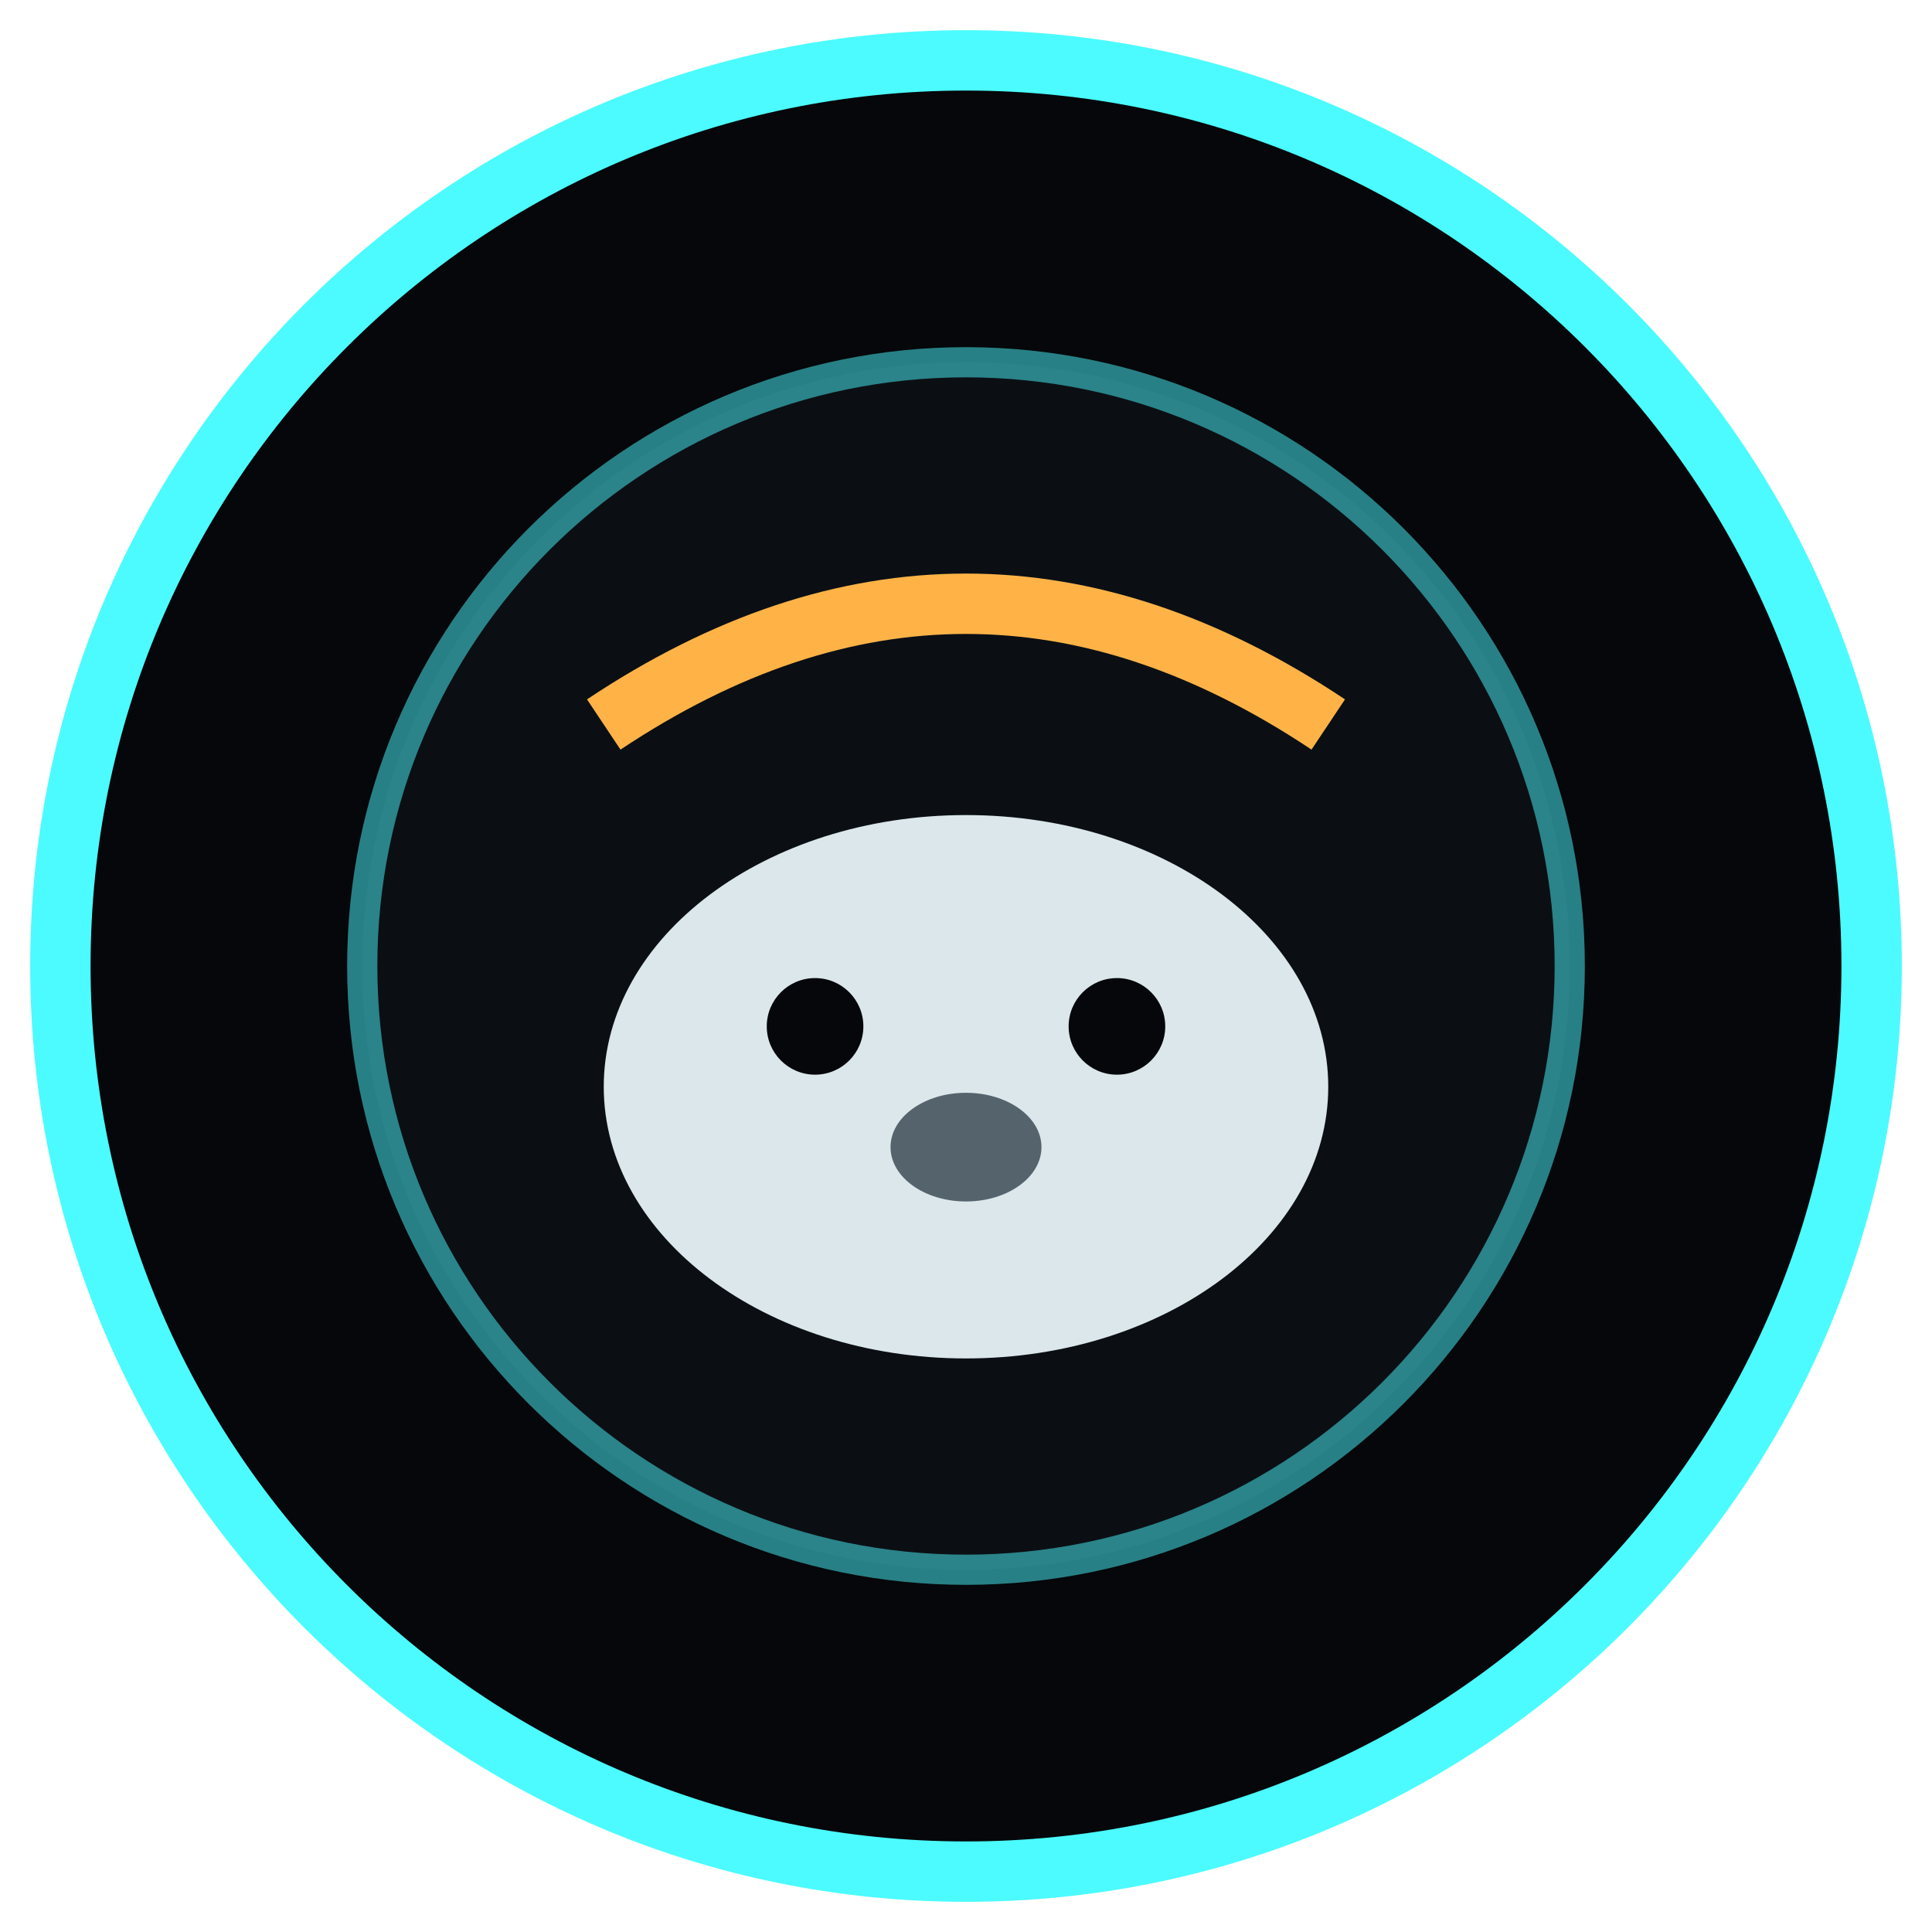
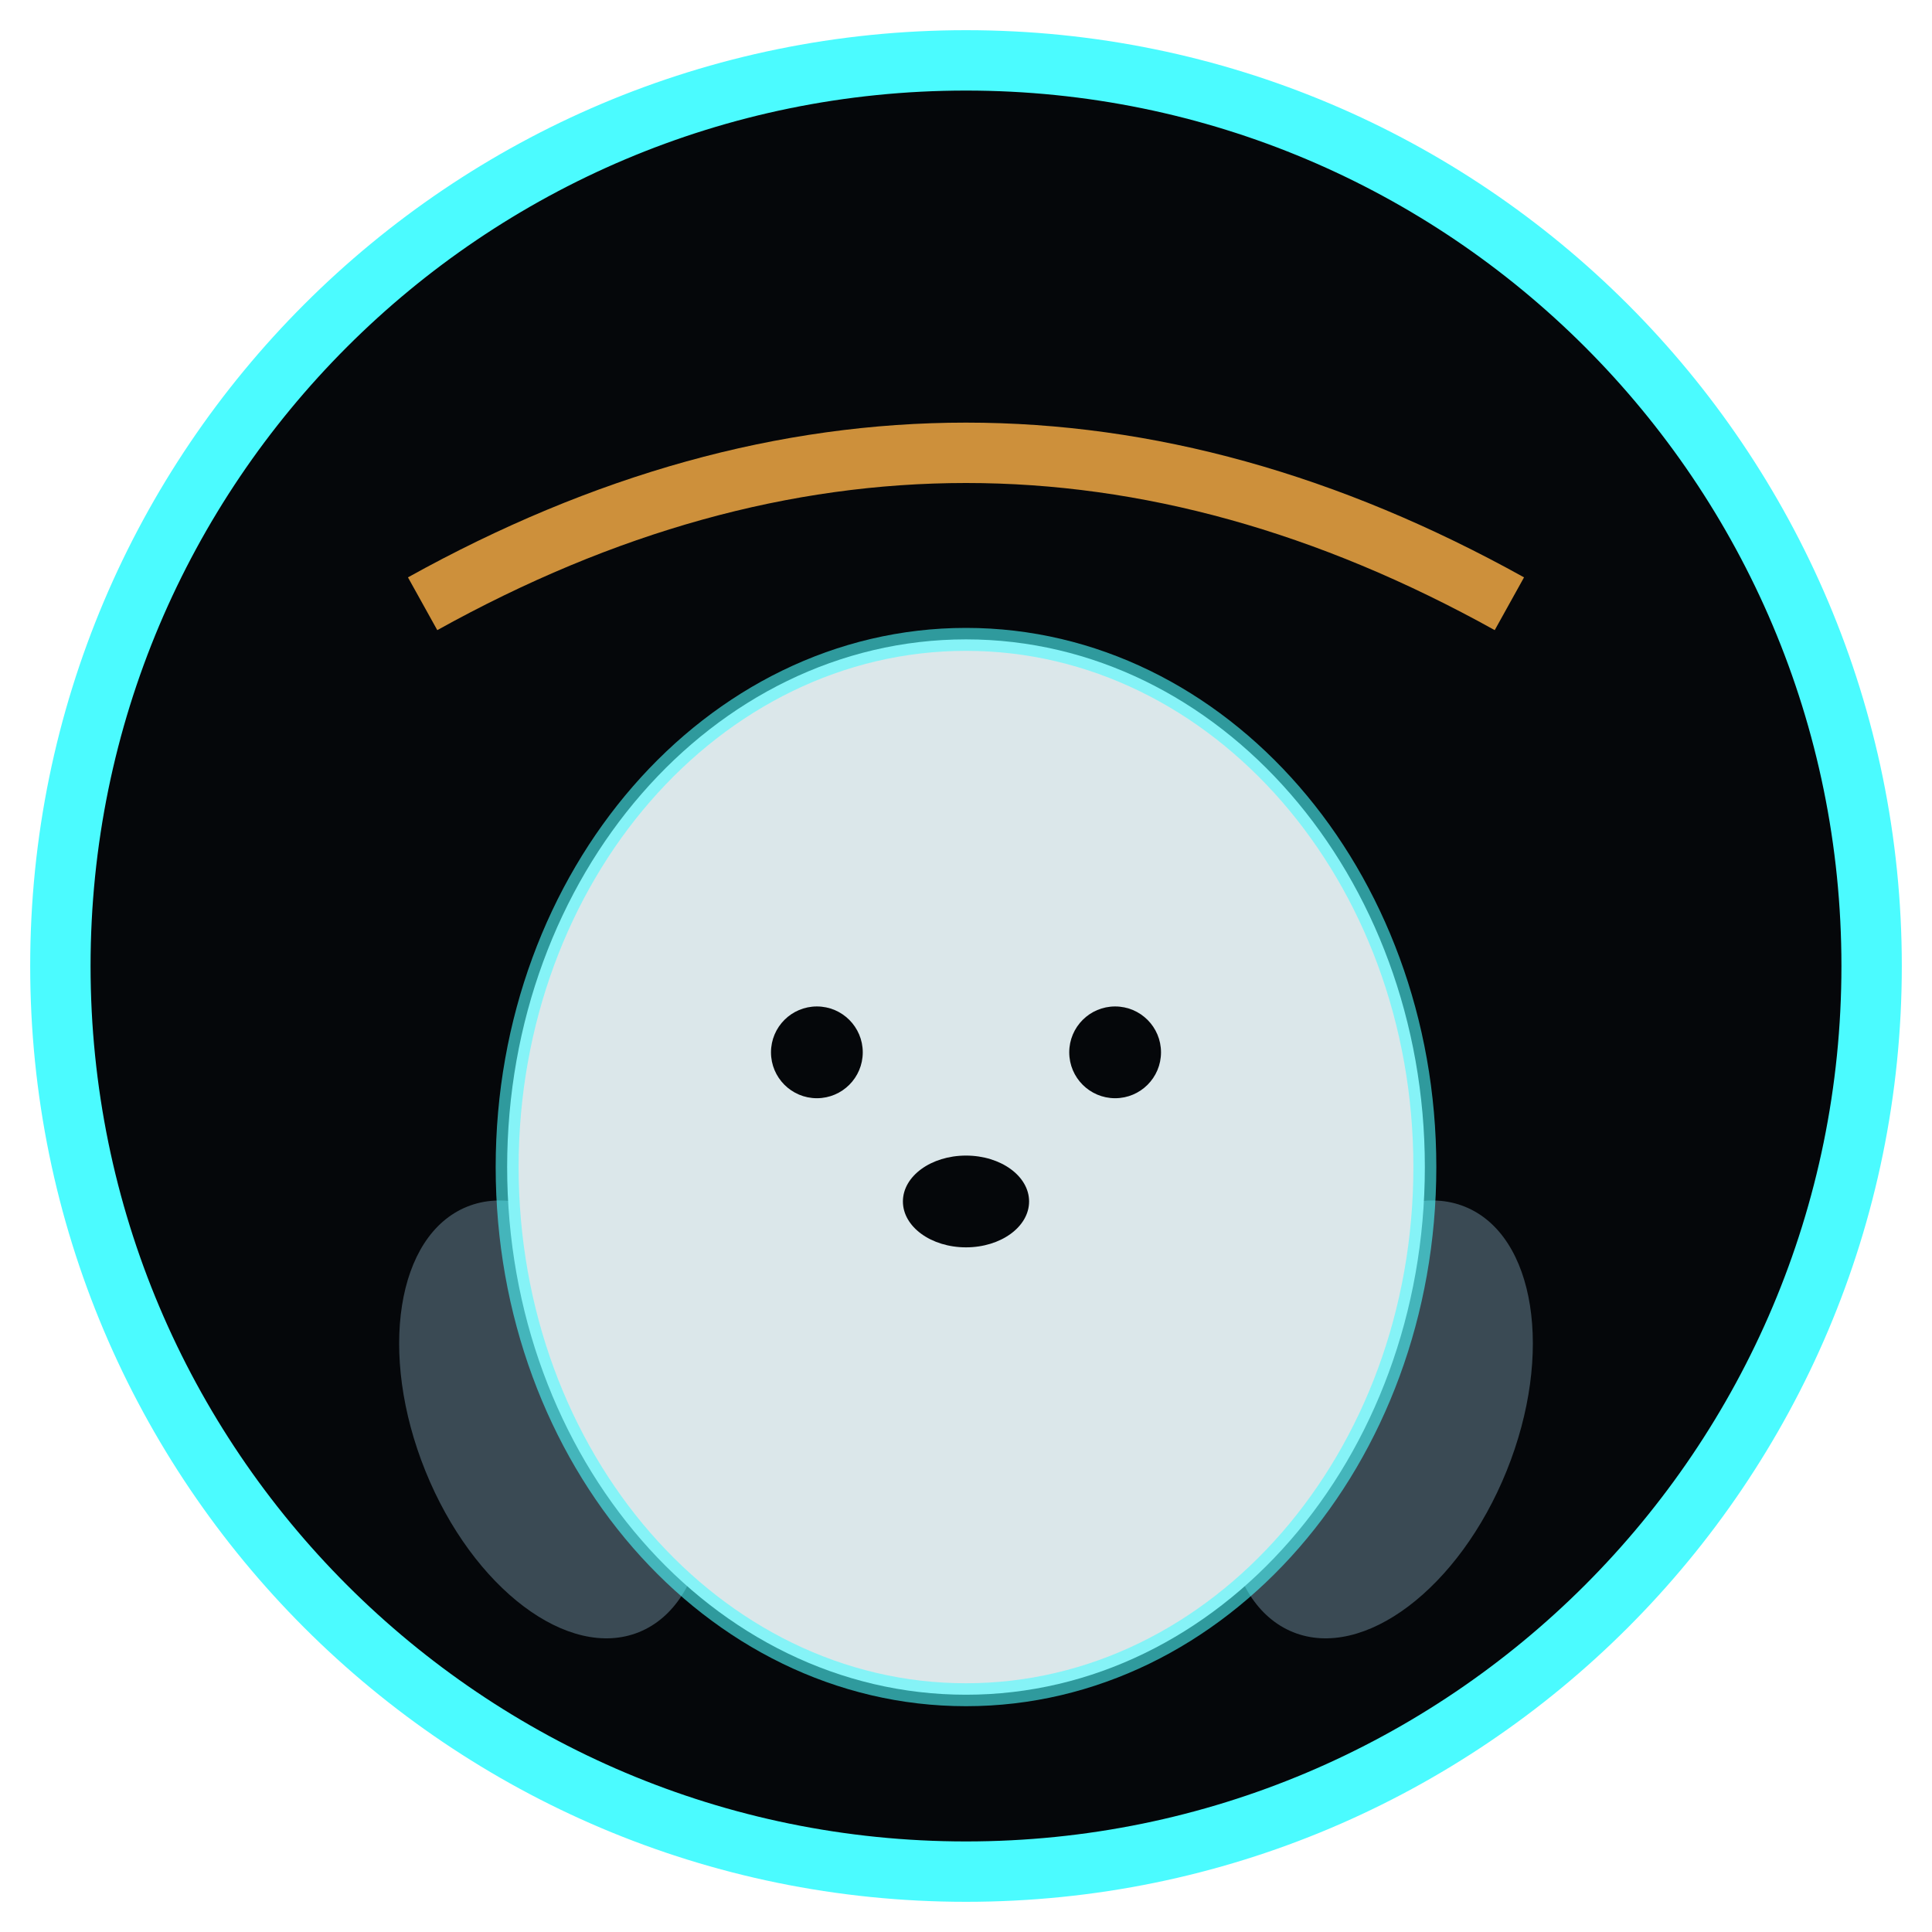
<svg xmlns="http://www.w3.org/2000/svg" width="64" height="64" viewBox="0 0 64 64">
  <circle cx="32" cy="32" r="30" fill="#05070a" stroke="#4bfbff" stroke-width="2" />
-   <circle cx="32" cy="32" r="20" fill="#0b0f14" stroke="#4bfbff" stroke-opacity="0.5" stroke-width="1" />
-   <ellipse cx="32" cy="36" rx="12" ry="9" fill="#dbe7ea" />
-   <circle cx="27" cy="34" r="1.6" fill="#05070a" />
-   <circle cx="37" cy="34" r="1.6" fill="#05070a" />
-   <ellipse cx="32" cy="38" rx="2.5" ry="1.8" fill="#55636d" />
-   <path d="M20 24 Q32 16 44 24" fill="none" stroke="#ffb347" stroke-width="2" />
+   <g transform="translate(32,36) scale(0.19)">
+     <ellipse cx="-72" cy="58" rx="24" ry="40" fill="#3a4a54" transform="rotate(-22 -72 58)" />
+     <ellipse cx="72" cy="58" rx="24" ry="40" fill="#3a4a54" transform="rotate(22 72 58)" />
+     <ellipse cx="0" cy="14" rx="80" ry="92" fill="#dbe7ea" stroke="#4bfbff" stroke-opacity="0.6" stroke-width="4" />
+     <circle cx="-26" cy="-6" r="8" fill="#05070a" />
+     <circle cx="26" cy="-6" r="8" fill="#05070a" />
+     <ellipse cx="0" cy="20" rx="11" ry="8" fill="#05070a" />
+   </g>
+   <path d="M14 20 Q32 10 50 20" fill="none" stroke="#ffb347" stroke-width="2" opacity="0.8" />
</svg>
